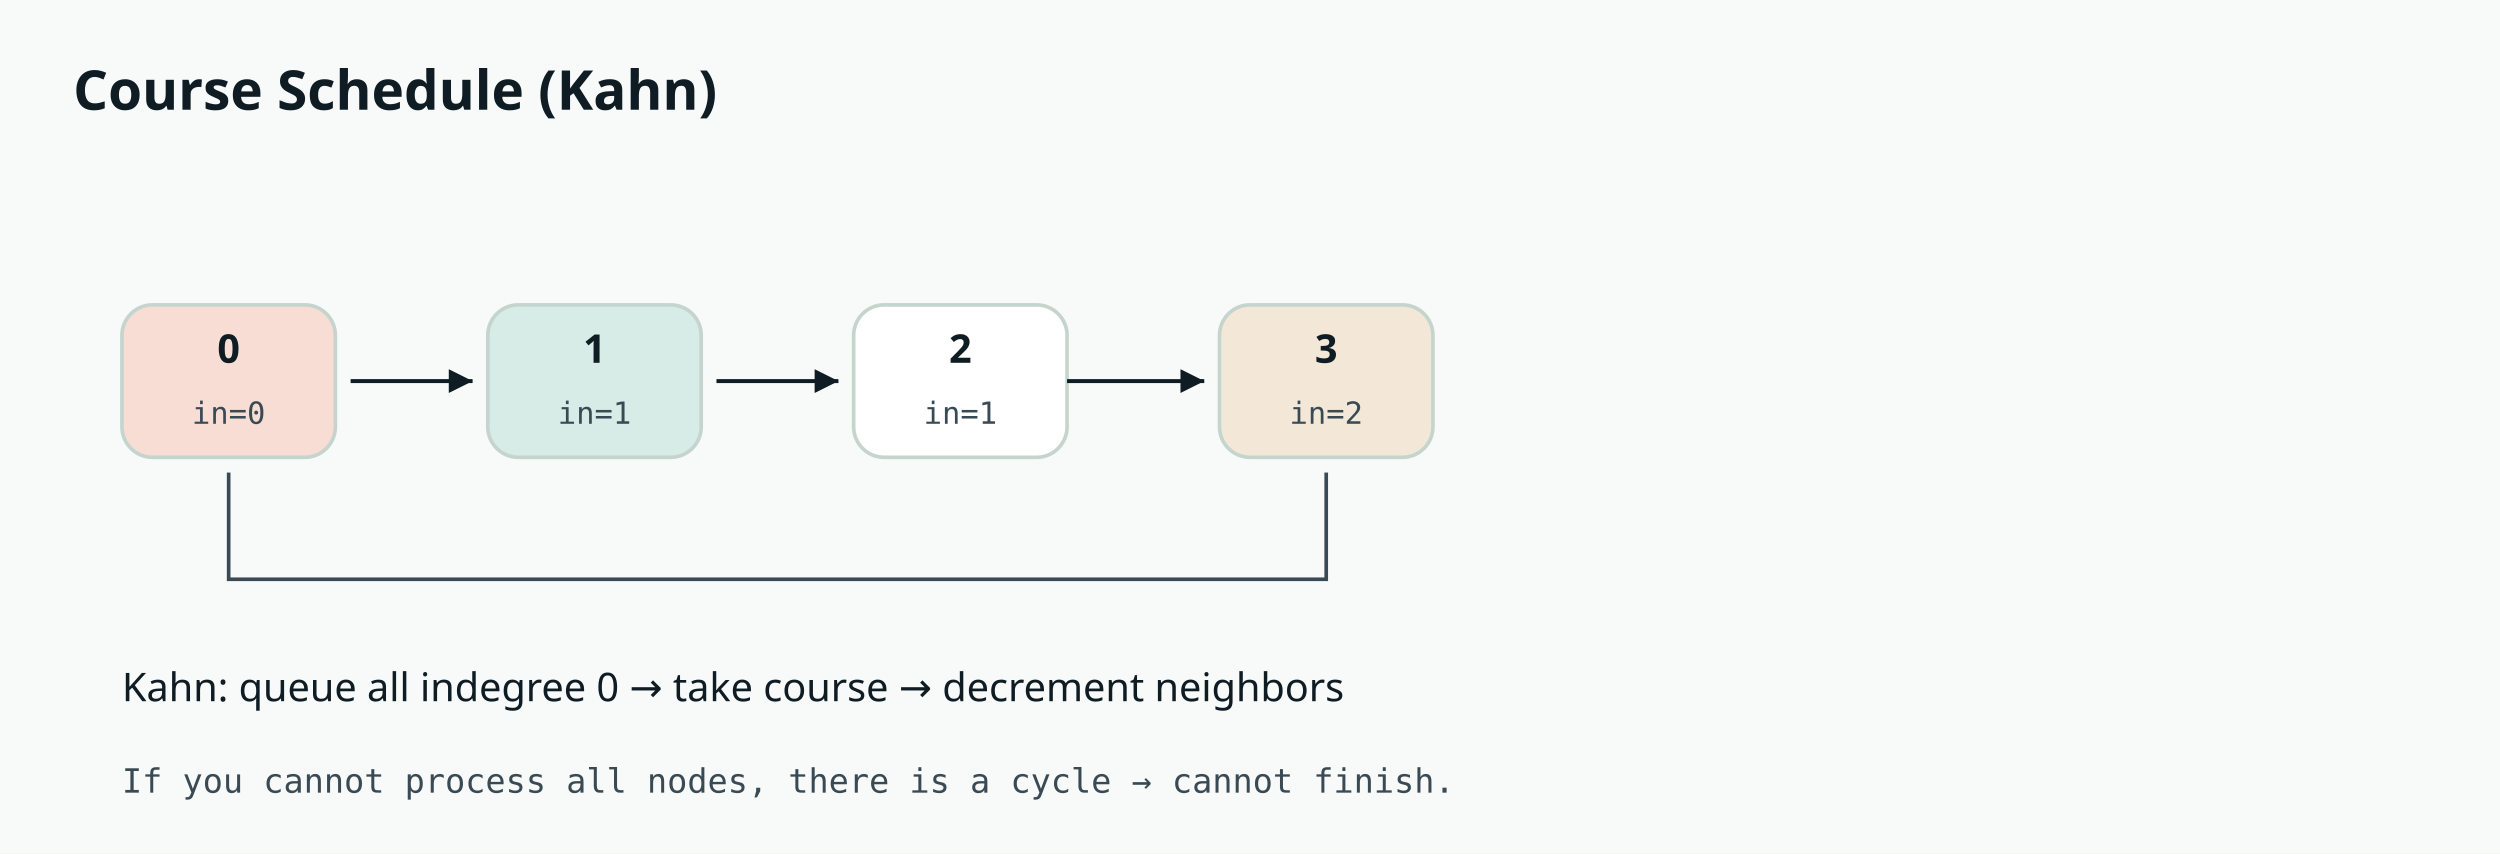
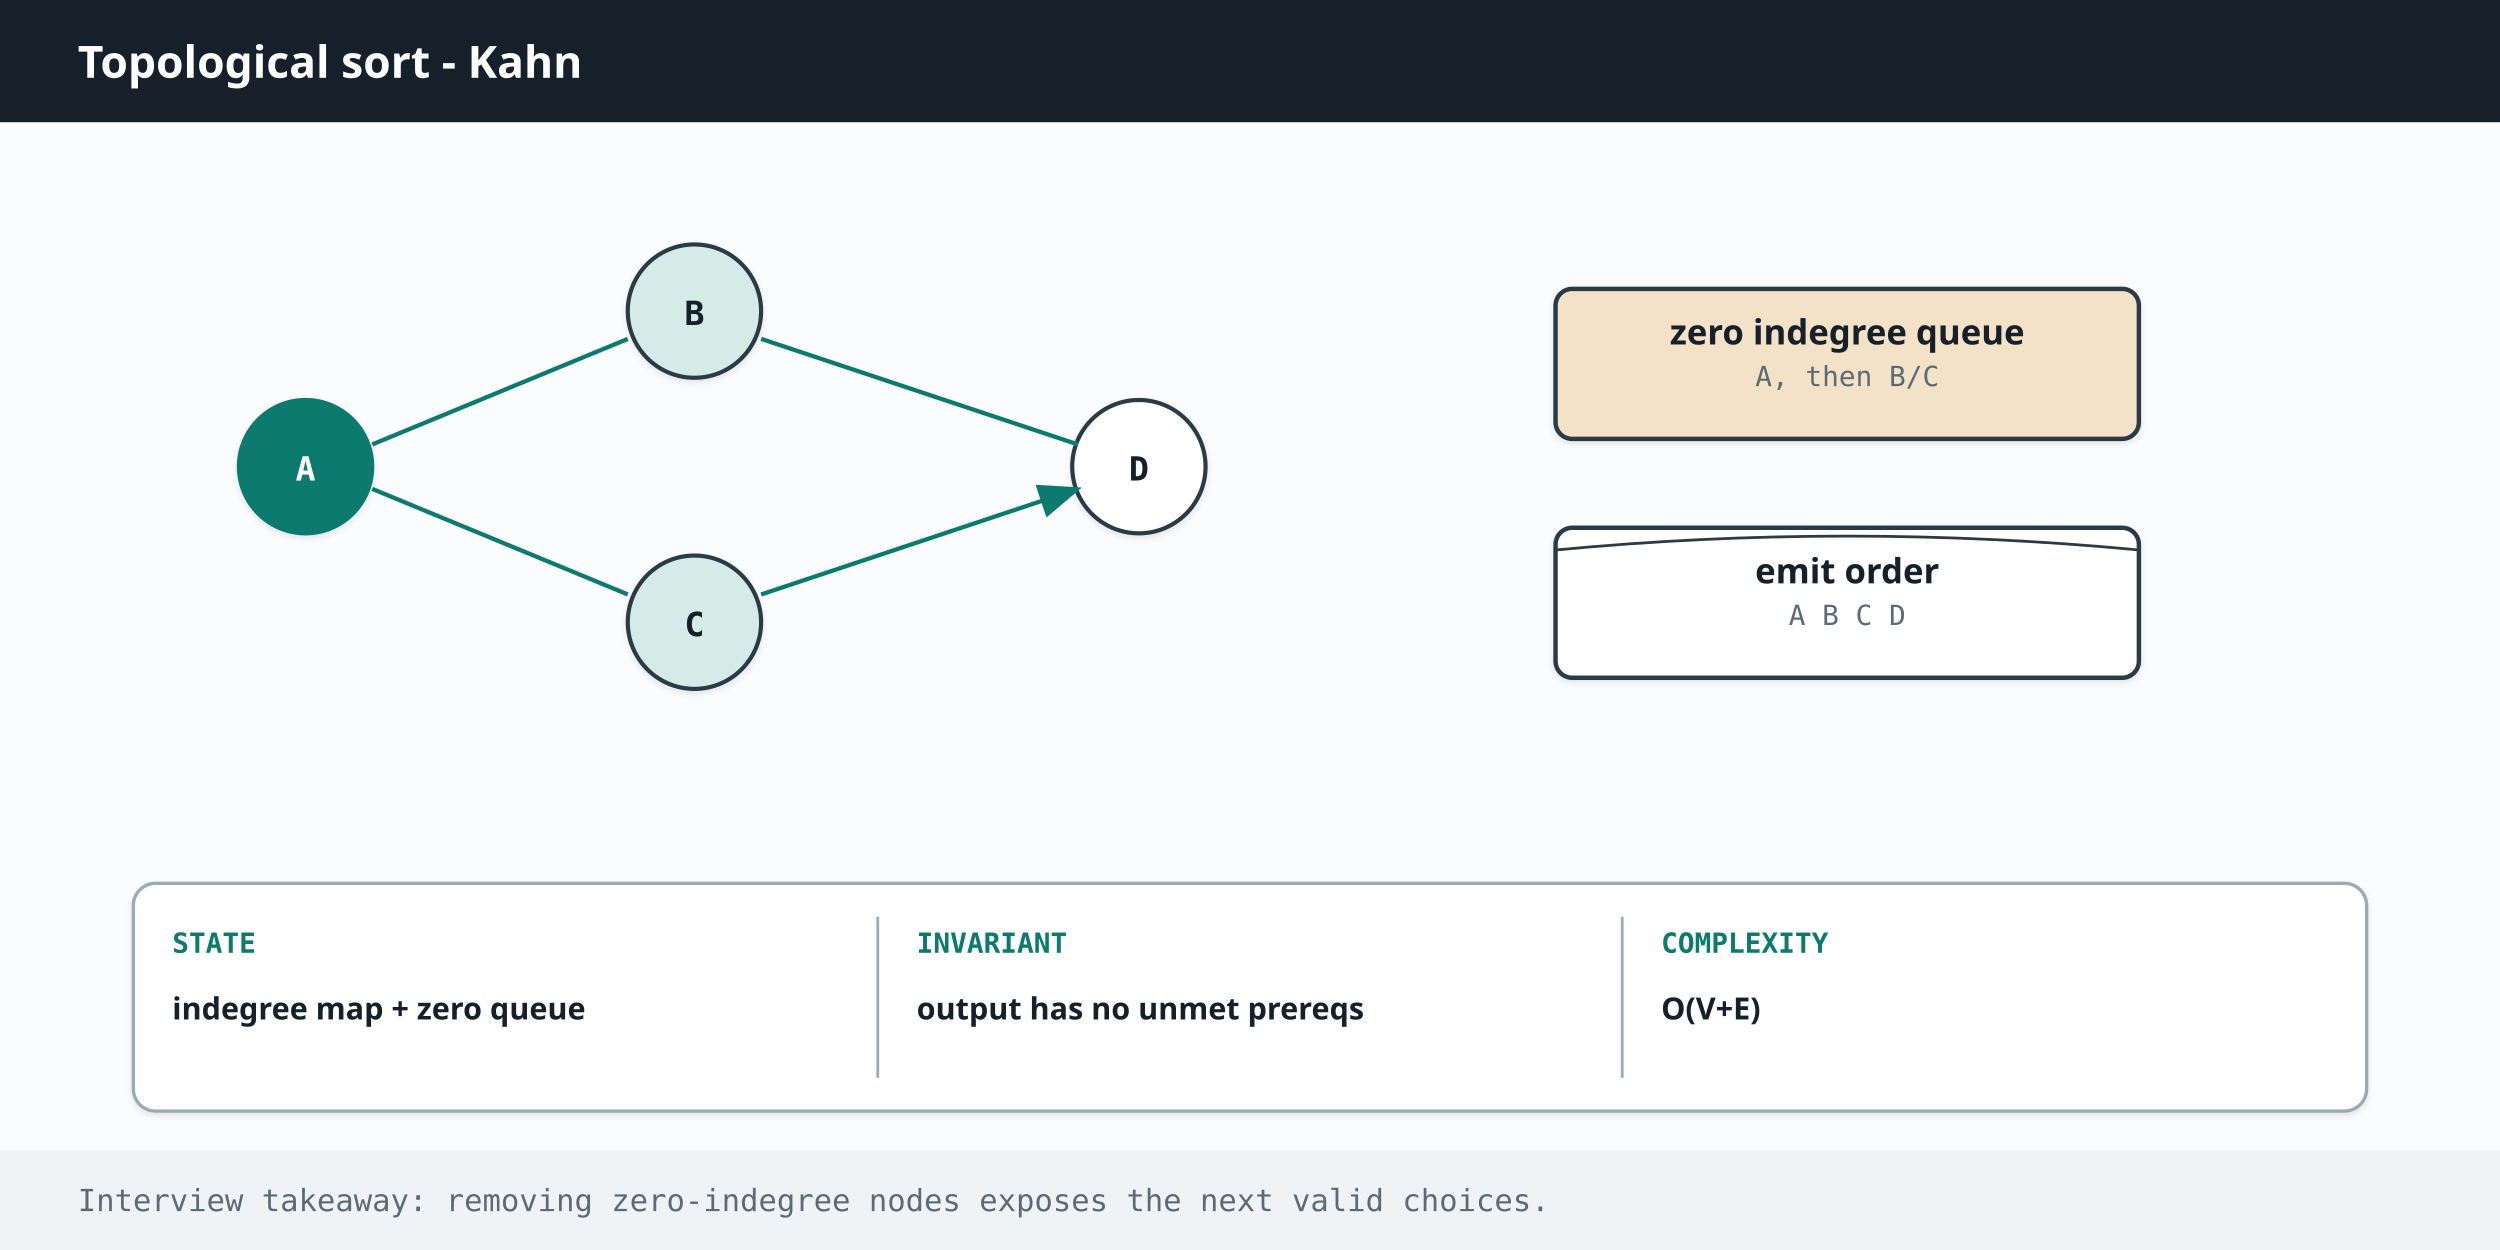
- <svg xmlns="http://www.w3.org/2000/svg" width="820" height="280" viewBox="0 0 820 280" role="img" aria-label="Course Schedule (Kahn)">
+ <svg xmlns="http://www.w3.org/2000/svg" width="900" height="450" viewBox="0 0 900 450" role="img" aria-label="Topological sort - Kahn">
  <defs>
-     <marker id="arrowhead" markerWidth="8" markerHeight="8" refX="6" refY="3" orient="auto">
-       <path d="M0,0 L6,3 L0,6 Z" fill="#0f1c24" />
+     <marker id="arr-topological-sort-kahn" markerWidth="10" markerHeight="8" refX="9" refY="4" orient="auto">
+       <path d="M0,0 L10,4 L0,8 Z" fill="#2c3a45" />
    </marker>
+     <marker id="arr-acc-topological-sort-kahn" markerWidth="10" markerHeight="8" refX="9" refY="4" orient="auto">
+       <path d="M0,0 L10,4 L0,8 Z" fill="#0d7a6f" />
+     </marker>
+     <filter id="sh-topological-sort-kahn" x="-8%" y="-8%" width="116%" height="124%">
+       <feDropShadow dx="0" dy="1" stdDeviation="1.2" flood-color="#15202b" flood-opacity="0.10" />
+     </filter>
  </defs>
-   <rect width="820" height="280" fill="#f7faf8" />
-   <text x="24" y="36" font-family="Manrope, Segoe UI, sans-serif" font-size="18" font-weight="700" fill="#0f1c24">Course Schedule (Kahn)</text>
-   <rect x="40" y="100" width="70" height="50" rx="10" fill="#f7ddd4" stroke="#c5d5ce" stroke-width="1.2" />
-   <text x="75.0" y="119.0" text-anchor="middle" font-family="Manrope, Segoe UI, sans-serif" font-size="13" font-weight="650" fill="#0f1c24">0</text>
-   <text x="75.0" y="139.0" text-anchor="middle" font-family="IBM Plex Mono, ui-monospace, monospace" font-size="10" fill="#3a4a54">in=0</text>
-   <rect x="160" y="100" width="70" height="50" rx="10" fill="#d7ebe7" stroke="#c5d5ce" stroke-width="1.2" />
-   <text x="195.0" y="119.0" text-anchor="middle" font-family="Manrope, Segoe UI, sans-serif" font-size="13" font-weight="650" fill="#0f1c24">1</text>
-   <text x="195.0" y="139.0" text-anchor="middle" font-family="IBM Plex Mono, ui-monospace, monospace" font-size="10" fill="#3a4a54">in=1</text>
-   <rect x="280" y="100" width="70" height="50" rx="10" fill="#fff" stroke="#c5d5ce" stroke-width="1.2" />
-   <text x="315.0" y="119.0" text-anchor="middle" font-family="Manrope, Segoe UI, sans-serif" font-size="13" font-weight="650" fill="#0f1c24">2</text>
-   <text x="315.0" y="139.0" text-anchor="middle" font-family="IBM Plex Mono, ui-monospace, monospace" font-size="10" fill="#3a4a54">in=1</text>
-   <rect x="400" y="100" width="70" height="50" rx="10" fill="#f3e8d8" stroke="#c5d5ce" stroke-width="1.2" />
-   <text x="435.0" y="119.0" text-anchor="middle" font-family="Manrope, Segoe UI, sans-serif" font-size="13" font-weight="650" fill="#0f1c24">3</text>
-   <text x="435.0" y="139.0" text-anchor="middle" font-family="IBM Plex Mono, ui-monospace, monospace" font-size="10" fill="#3a4a54">in=2</text>
-   <path d="M115 125 H155" stroke="#0f1c24" stroke-width="1.3" marker-end="url(#arrowhead)" />
-   <path d="M235 125 H275" stroke="#0f1c24" stroke-width="1.3" marker-end="url(#arrowhead)" />
-   <path d="M350 125 H395" stroke="#0f1c24" stroke-width="1.3" marker-end="url(#arrowhead)" />
-   <path d="M75 155 V190 H435 V155" fill="none" stroke="#3a4a54" stroke-width="1.2" />
-   <text x="40" y="230" font-family="Manrope, Segoe UI, sans-serif" font-size="13" fill="#0f1c24">Kahn: queue all indegree 0 → take course → decrement neighbors</text>
-   <text x="40" y="260" font-family="IBM Plex Mono, ui-monospace, monospace" font-size="11" fill="#3a4a54">If you cannot process all nodes, there is a cycle → cannot finish.</text>
+   <rect width="900" height="450" fill="#fbfcfd" />
+   <rect x="0" y="0" width="900" height="44" fill="#15202b" />
+   <text x="28" y="28" font-family="Manrope, 'Segoe UI', system-ui, sans-serif" font-size="16" font-weight="700" fill="#ffffff">Topological sort - Kahn</text>
+   <circle cx="110" cy="168" r="24" fill="#0d7a6f" stroke="#0d7a6f" stroke-width="1.5" filter="url(#sh-topological-sort-kahn)" />
+   <text x="110" y="173" text-anchor="middle" font-family="'IBM Plex Mono', ui-monospace, monospace" font-size="12" font-weight="700" fill="#ffffff">A</text>
+   <circle cx="250" cy="112" r="24" fill="#d5ebe7" stroke="#2c3a45" stroke-width="1.5" filter="url(#sh-topological-sort-kahn)" />
+   <text x="250" y="117" text-anchor="middle" font-family="'IBM Plex Mono', ui-monospace, monospace" font-size="12" font-weight="700" fill="#15202b">B</text>
+   <circle cx="250" cy="224" r="24" fill="#d5ebe7" stroke="#2c3a45" stroke-width="1.5" filter="url(#sh-topological-sort-kahn)" />
+   <text x="250" y="229" text-anchor="middle" font-family="'IBM Plex Mono', ui-monospace, monospace" font-size="12" font-weight="700" fill="#15202b">C</text>
+   <circle cx="410" cy="168" r="24" fill="#ffffff" stroke="#2c3a45" stroke-width="1.5" filter="url(#sh-topological-sort-kahn)" />
+   <text x="410" y="173" text-anchor="middle" font-family="'IBM Plex Mono', ui-monospace, monospace" font-size="12" font-weight="700" fill="#15202b">D</text>
+   <path d="M134 160 L226 122 M134 176 L226 214 M274 122 L388 160 M274 214 L388 176" fill="none" stroke="#0d7a6f" stroke-width="1.55" marker-end="url(#arr-acc-topological-sort-kahn)" />
+   <rect x="560" y="104" width="210" height="54" rx="6" fill="#f3e2c7" stroke="#2c3a45" stroke-width="1.6" filter="url(#sh-topological-sort-kahn)" />
+   <text x="665" y="124" text-anchor="middle" font-family="Manrope, 'Segoe UI', system-ui, sans-serif" font-size="12.5" font-weight="650" fill="#15202b">zero indegree queue</text>
+   <text x="665" y="139" text-anchor="middle" font-family="'IBM Plex Mono', ui-monospace, monospace" font-size="10" fill="#5b6b76">A, then B/C</text>
+   <rect x="560" y="190" width="210" height="54" rx="6" fill="#ffffff" stroke="#2c3a45" stroke-width="1.6" filter="url(#sh-topological-sort-kahn)" />
+   <path d="M560,198 Q665,188 770,198" fill="none" stroke="#2c3a45" stroke-width="1" />
+   <text x="665" y="210" text-anchor="middle" font-family="Manrope, 'Segoe UI', system-ui, sans-serif" font-size="12.5" font-weight="650" fill="#15202b">emit order</text>
+   <text x="665" y="225" text-anchor="middle" font-family="'IBM Plex Mono', ui-monospace, monospace" font-size="10" fill="#5b6b76">A B C D</text>
+   <rect x="48" y="318" width="804" height="82" rx="8" fill="#ffffff" stroke="#9aabb5" stroke-width="1.2" filter="url(#sh-topological-sort-kahn)" />
+   <text x="62" y="343" text-anchor="start" font-family="'IBM Plex Mono', ui-monospace, monospace" font-size="10" font-weight="700" fill="#0d7a6f">STATE</text>
+   <text x="62" y="367" text-anchor="start" font-family="Manrope, 'Segoe UI', system-ui, sans-serif" font-size="11" font-weight="550" fill="#15202b">indegree map + zero queue</text>
+   <line x1="316" y1="330" x2="316" y2="388" stroke="#9aabb5" stroke-width="1" />
+   <text x="330" y="343" text-anchor="start" font-family="'IBM Plex Mono', ui-monospace, monospace" font-size="10" font-weight="700" fill="#0d7a6f">INVARIANT</text>
+   <text x="330" y="367" text-anchor="start" font-family="Manrope, 'Segoe UI', system-ui, sans-serif" font-size="11" font-weight="550" fill="#15202b">output has no unmet prereqs</text>
+   <line x1="584" y1="330" x2="584" y2="388" stroke="#9aabb5" stroke-width="1" />
+   <text x="598" y="343" text-anchor="start" font-family="'IBM Plex Mono', ui-monospace, monospace" font-size="10" font-weight="700" fill="#0d7a6f">COMPLEXITY</text>
+   <text x="598" y="367" text-anchor="start" font-family="Manrope, 'Segoe UI', system-ui, sans-serif" font-size="11" font-weight="550" fill="#15202b">O(V+E)</text>
+   <rect x="0" y="414" width="900" height="36" fill="#f0f3f5" />
+   <text x="28" y="436" font-family="'IBM Plex Mono', ui-monospace, monospace" font-size="11" fill="#5b6b76">Interview takeaway: removing zero-indegree nodes exposes the next valid choices.</text>
</svg>
